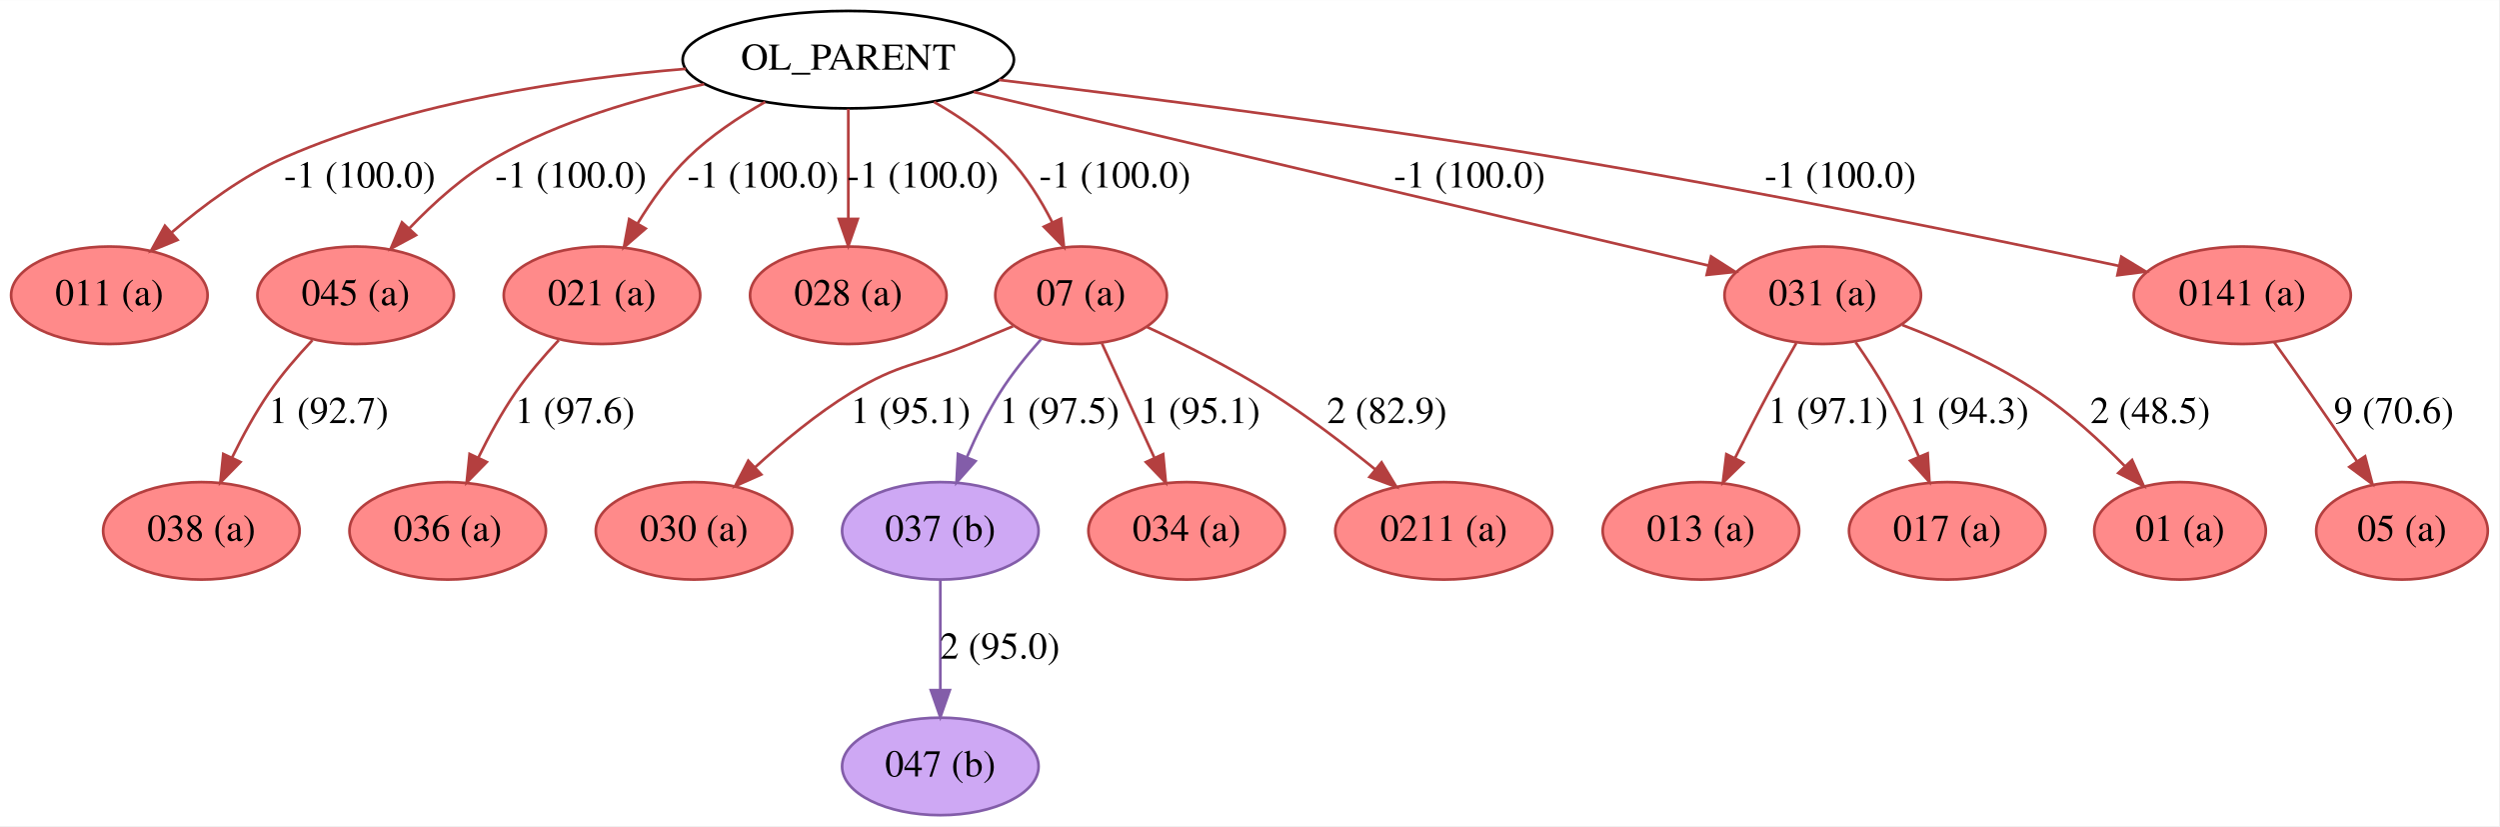
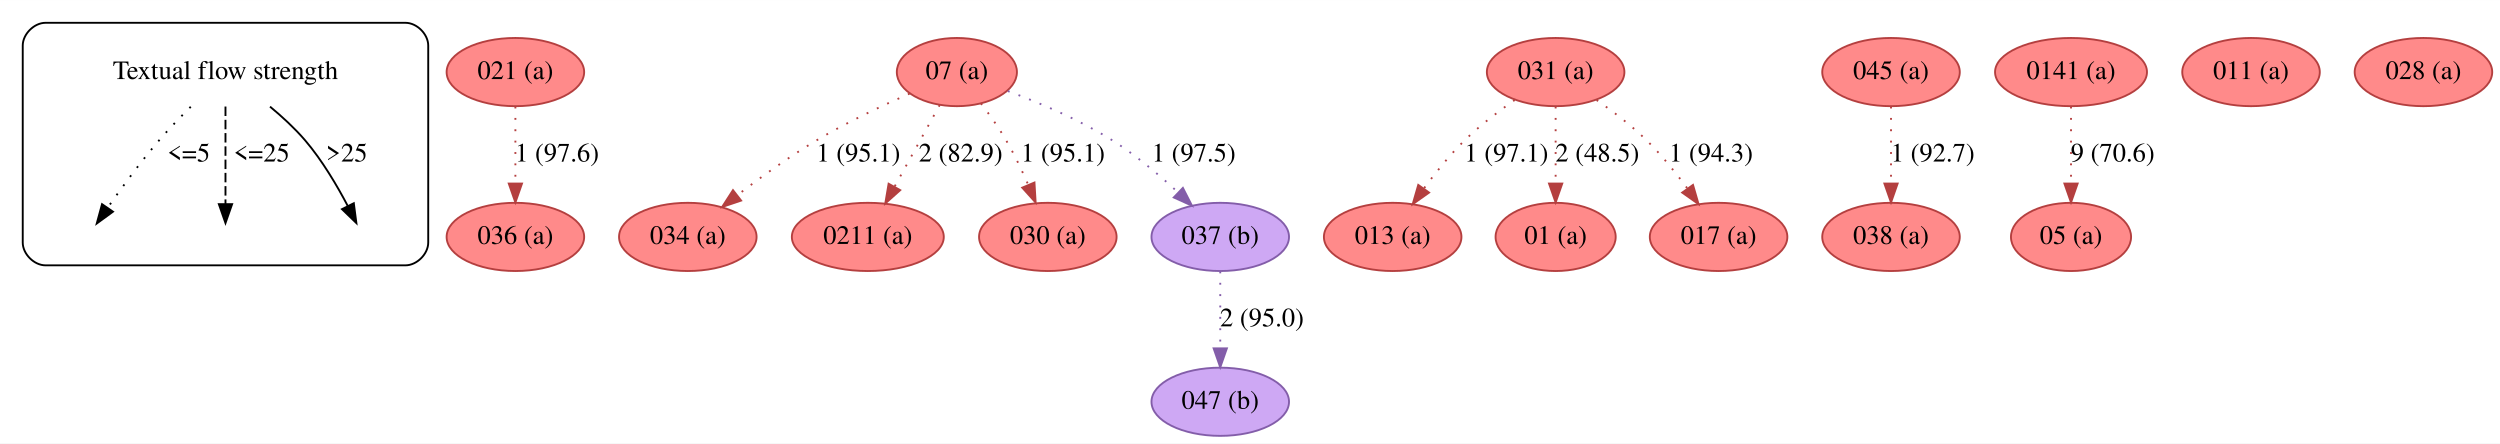
- <svg xmlns="http://www.w3.org/2000/svg" width="923pt" height="305pt" viewBox="0.00 0.00 923.24 305.00">
-   <g id="graph0" class="graph" transform="scale(1 1) rotate(0) translate(4 301)">
-     <polygon fill="white" stroke="none" points="-4,4 -4,-301 919.244,-301 919.244,4 -4,4" />
+ <svg xmlns="http://www.w3.org/2000/svg" width="1319pt" height="234pt" viewBox="0.00 0.00 1319.40 234.00">
+   <g id="graph0" class="graph" transform="scale(1 1) rotate(0) translate(4 230)">
+     <polygon fill="white" stroke="none" points="-4,4 -4,-230 1315.4,-230 1315.4,4 -4,4" />
+     <g id="clust1" class="cluster">
+       <path fill="none" stroke="black" d="M20,-90C20,-90 210,-90 210,-90 216,-90 222,-96 222,-102 222,-102 222,-206 222,-206 222,-212 216,-218 210,-218 210,-218 20,-218 20,-218 14,-218 8,-212 8,-206 8,-206 8,-102 8,-102 8,-96 14,-90 20,-90" />
+     </g>
    <g id="node1" class="node">
-       <ellipse fill="#ff8a8a" stroke="#b43f3f" cx="624.397" cy="-105" rx="36.294" ry="18" />
-       <text text-anchor="middle" x="624.397" y="-101.3" font-family="Times,serif" font-size="14.00">013 (a)</text>
+       <text text-anchor="middle" x="115" y="-188.3" font-family="Times,serif" font-size="14.00">Textual flow strength</text>
    </g>
-     <g id="node2" class="node">
-       <ellipse fill="#ff8a8a" stroke="#b43f3f" cx="36.397" cy="-192" rx="36.294" ry="18" />
-       <text text-anchor="middle" x="36.397" y="-188.3" font-family="Times,serif" font-size="14.00">011 (a)</text>
+     <g id="edge1" class="edge">
+       <path fill="none" stroke="black" stroke-dasharray="1,5" d="M96.666,-173.686C91.132,-168.194 85.161,-161.989 80,-156 70.171,-144.593 60.072,-130.779 52.914,-120.563" />
+       <polygon fill="black" stroke="black" points="55.614,-118.314 47.056,-112.068 49.851,-122.288 55.614,-118.314" />
+       <text text-anchor="middle" x="95.5" y="-144.8" font-family="Times,serif" font-size="14.00">&lt;=5  </text>
    </g>
-     <g id="node3" class="node">
-       <ellipse fill="#ff8a8a" stroke="#b43f3f" cx="715.397" cy="-105" rx="36.294" ry="18" />
-       <text text-anchor="middle" x="715.397" y="-101.3" font-family="Times,serif" font-size="14.00">017 (a)</text>
+     <g id="edge2" class="edge">
+       <path fill="none" stroke="black" stroke-dasharray="5,2" d="M115,-173.799C115,-158.794 115,-137.174 115,-122.409" />
+       <polygon fill="black" stroke="black" points="118.5,-122.293 115,-112.293 111.5,-122.293 118.5,-122.293" />
+       <text text-anchor="middle" x="134" y="-144.8" font-family="Times,serif" font-size="14.00">  &lt;=25</text>
    </g>
-     <g id="node4" class="node">
-       <ellipse fill="#ff8a8a" stroke="#b43f3f" cx="127.397" cy="-192" rx="36.294" ry="18" />
-       <text text-anchor="middle" x="127.397" y="-188.3" font-family="Times,serif" font-size="14.00">045 (a)</text>
+     <g id="edge3" class="edge">
+       <path fill="none" stroke="black" d="M138.503,-173.76C144.906,-168.462 151.567,-162.344 157,-156 166.087,-145.39 174.095,-131.689 179.546,-121.313" />
+       <polygon fill="black" stroke="black" points="182.722,-122.789 184.091,-112.283 176.469,-119.642 182.722,-122.789" />
+       <text text-anchor="middle" x="179" y="-144.8" font-family="Times,serif" font-size="14.00">&gt;25</text>
+     </g>
+     <g id="node5" class="node">
+       <ellipse fill="#ff8a8a" stroke="#b43f3f" cx="268" cy="-192" rx="36.294" ry="18" />
+       <text text-anchor="middle" x="268" y="-188.3" font-family="Times,serif" font-size="14.00">021 (a)</text>
+     </g>
+     <g id="node6" class="node">
+       <ellipse fill="#ff8a8a" stroke="#b43f3f" cx="268" cy="-105" rx="36.294" ry="18" />
+       <text text-anchor="middle" x="268" y="-101.3" font-family="Times,serif" font-size="14.00">036 (a)</text>
+     </g>
+     <g id="edge4" class="edge">
+       <path fill="none" stroke="#b43f3f" stroke-dasharray="1,5" d="M268,-173.799C268,-162.163 268,-146.548 268,-133.237" />
+       <polygon fill="#b43f3f" stroke="#b43f3f" points="271.5,-133.175 268,-123.175 264.5,-133.175 271.5,-133.175" />
+       <text text-anchor="middle" x="290" y="-144.8" font-family="Times,serif" font-size="14.00">1 (97.6)</text>
+     </g>
+     <g id="node7" class="node">
+       <ellipse fill="#ff8a8a" stroke="#b43f3f" cx="501" cy="-192" rx="31.695" ry="18" />
+       <text text-anchor="middle" x="501" y="-188.3" font-family="Times,serif" font-size="14.00">07 (a)</text>
+     </g>
+     <g id="node8" class="node">
+       <ellipse fill="#ff8a8a" stroke="#b43f3f" cx="359" cy="-105" rx="36.294" ry="18" />
+       <text text-anchor="middle" x="359" y="-101.3" font-family="Times,serif" font-size="14.00">034 (a)</text>
+     </g>
+     <g id="edge5" class="edge">
+       <path fill="none" stroke="#b43f3f" stroke-dasharray="1,5" d="M476.058,-180.64C461.411,-174.207 442.744,-165.393 427,-156 412.583,-147.399 397.452,-136.483 385.132,-127.046" />
+       <polygon fill="#b43f3f" stroke="#b43f3f" points="387.139,-124.173 377.096,-120.796 382.841,-129.698 387.139,-124.173" />
+       <text text-anchor="middle" x="449" y="-144.8" font-family="Times,serif" font-size="14.00">1 (95.1)</text>
+     </g>
+     <g id="node9" class="node">
+       <ellipse fill="#ff8a8a" stroke="#b43f3f" cx="454" cy="-105" rx="40.094" ry="18" />
+       <text text-anchor="middle" x="454" y="-101.3" font-family="Times,serif" font-size="14.00">0211 (a)</text>
+     </g>
+     <g id="edge6" class="edge">
+       <path fill="none" stroke="#b43f3f" stroke-dasharray="1,5" d="M491.938,-174.611C485.219,-162.46 475.93,-145.66 468.225,-131.725" />
+       <polygon fill="#b43f3f" stroke="#b43f3f" points="471.097,-129.686 463.195,-122.629 464.971,-133.073 471.097,-129.686" />
+       <text text-anchor="middle" x="503" y="-144.8" font-family="Times,serif" font-size="14.00">2 (82.9)</text>
+     </g>
+     <g id="node10" class="node">
+       <ellipse fill="#ff8a8a" stroke="#b43f3f" cx="549" cy="-105" rx="36.294" ry="18" />
+       <text text-anchor="middle" x="549" y="-101.3" font-family="Times,serif" font-size="14.00">030 (a)</text>
+     </g>
+     <g id="edge7" class="edge">
+       <path fill="none" stroke="#b43f3f" stroke-dasharray="1,5" d="M513.693,-175.487C518.203,-169.587 523.119,-162.674 527,-156 531.291,-148.622 535.284,-140.251 538.658,-132.498" />
+       <polygon fill="#b43f3f" stroke="#b43f3f" points="541.947,-133.706 542.577,-123.13 535.489,-131.004 541.947,-133.706" />
+       <text text-anchor="middle" x="557" y="-144.8" font-family="Times,serif" font-size="14.00">1 (95.1)</text>
+     </g>
+     <g id="node11" class="node">
+       <ellipse fill="#cea8f4" stroke="#835da9" cx="640" cy="-105" rx="36.294" ry="18" />
+       <text text-anchor="middle" x="640" y="-101.3" font-family="Times,serif" font-size="14.00">037 (b)</text>
+     </g>
+     <g id="edge8" class="edge">
+       <path fill="none" stroke="#835da9" stroke-dasharray="1,5" d="M527.908,-181.98C544.447,-175.849 565.708,-166.883 583,-156 595.307,-148.254 607.606,-137.883 617.613,-128.594" />
+       <polygon fill="#835da9" stroke="#835da9" points="620.284,-130.883 625.103,-121.448 615.452,-125.819 620.284,-130.883" />
+       <text text-anchor="middle" x="626" y="-144.8" font-family="Times,serif" font-size="14.00">1 (97.5)</text>
+     </g>
+     <g id="node20" class="node">
+       <ellipse fill="#cea8f4" stroke="#835da9" cx="640" cy="-18" rx="36.294" ry="18" />
+       <text text-anchor="middle" x="640" y="-14.3" font-family="Times,serif" font-size="14.00">047 (b)</text>
+     </g>
+     <g id="edge14" class="edge">
+       <path fill="none" stroke="#835da9" stroke-dasharray="1,5" d="M640,-86.799C640,-75.163 640,-59.548 640,-46.237" />
+       <polygon fill="#835da9" stroke="#835da9" points="643.5,-46.175 640,-36.175 636.5,-46.175 643.5,-46.175" />
+       <text text-anchor="middle" x="662" y="-57.8" font-family="Times,serif" font-size="14.00">2 (95.0)</text>
+     </g>
+     <g id="node12" class="node">
+       <ellipse fill="#ff8a8a" stroke="#b43f3f" cx="817" cy="-192" rx="36.294" ry="18" />
+       <text text-anchor="middle" x="817" y="-188.3" font-family="Times,serif" font-size="14.00">031 (a)</text>
    </g>
    <g id="node13" class="node">
-       <ellipse fill="#ff8a8a" stroke="#b43f3f" cx="70.397" cy="-105" rx="36.294" ry="18" />
-       <text text-anchor="middle" x="70.397" y="-101.3" font-family="Times,serif" font-size="14.00">038 (a)</text>
+       <ellipse fill="#ff8a8a" stroke="#b43f3f" cx="731" cy="-105" rx="36.294" ry="18" />
+       <text text-anchor="middle" x="731" y="-101.3" font-family="Times,serif" font-size="14.00">013 (a)</text>
    </g>
-     <g id="edge1" class="edge">
-       <path fill="none" stroke="#b43f3f" d="M111.426,-175.408C105.963,-169.61 100.06,-162.785 95.397,-156 90.316,-148.608 85.646,-140.036 81.751,-132.1" />
-       <polygon fill="#b43f3f" stroke="#b43f3f" points="84.829,-130.421 77.41,-122.858 78.493,-133.397 84.829,-130.421" />
-       <text text-anchor="middle" x="117.397" y="-144.8" font-family="Times,serif" font-size="14.00">1 (92.7)</text>
+     <g id="edge9" class="edge">
+       <path fill="none" stroke="#b43f3f" stroke-dasharray="1,5" d="M795.396,-177.25C786.74,-171.245 776.954,-163.798 769,-156 761.175,-148.329 753.638,-138.975 747.368,-130.442" />
+       <polygon fill="#b43f3f" stroke="#b43f3f" points="750.206,-128.394 741.557,-122.275 744.503,-132.452 750.206,-128.394" />
+       <text text-anchor="middle" x="791" y="-144.8" font-family="Times,serif" font-size="14.00">1 (97.1)</text>
    </g>
-     <g id="node5" class="node">
-       <ellipse fill="#ff8a8a" stroke="#b43f3f" cx="218.397" cy="-192" rx="36.294" ry="18" />
-       <text text-anchor="middle" x="218.397" y="-188.3" font-family="Times,serif" font-size="14.00">021 (a)</text>
+     <g id="node14" class="node">
+       <ellipse fill="#ff8a8a" stroke="#b43f3f" cx="817" cy="-105" rx="31.695" ry="18" />
+       <text text-anchor="middle" x="817" y="-101.3" font-family="Times,serif" font-size="14.00">01 (a)</text>
    </g>
-     <g id="node9" class="node">
-       <ellipse fill="#ff8a8a" stroke="#b43f3f" cx="161.397" cy="-105" rx="36.294" ry="18" />
-       <text text-anchor="middle" x="161.397" y="-101.3" font-family="Times,serif" font-size="14.00">036 (a)</text>
-     </g>
-     <g id="edge2" class="edge">
-       <path fill="none" stroke="#b43f3f" d="M202.426,-175.408C196.963,-169.61 191.06,-162.785 186.397,-156 181.316,-148.608 176.646,-140.036 172.751,-132.1" />
-       <polygon fill="#b43f3f" stroke="#b43f3f" points="175.829,-130.421 168.41,-122.858 169.493,-133.397 175.829,-130.421" />
-       <text text-anchor="middle" x="208.397" y="-144.8" font-family="Times,serif" font-size="14.00">1 (97.6)</text>
-     </g>
-     <g id="node6" class="node">
-       <ellipse fill="#ff8a8a" stroke="#b43f3f" cx="252.397" cy="-105" rx="36.294" ry="18" />
-       <text text-anchor="middle" x="252.397" y="-101.3" font-family="Times,serif" font-size="14.00">030 (a)</text>
-     </g>
-     <g id="node7" class="node">
-       <ellipse fill="#ff8a8a" stroke="#b43f3f" cx="309.397" cy="-192" rx="36.294" ry="18" />
-       <text text-anchor="middle" x="309.397" y="-188.3" font-family="Times,serif" font-size="14.00">028 (a)</text>
-     </g>
-     <g id="node8" class="node">
-       <ellipse fill="#ff8a8a" stroke="#b43f3f" cx="883.397" cy="-105" rx="31.695" ry="18" />
-       <text text-anchor="middle" x="883.397" y="-101.3" font-family="Times,serif" font-size="14.00">05 (a)</text>
-     </g>
-     <g id="node10" class="node">
-       <ellipse fill="#ff8a8a" stroke="#b43f3f" cx="395.397" cy="-192" rx="31.695" ry="18" />
-       <text text-anchor="middle" x="395.397" y="-188.3" font-family="Times,serif" font-size="14.00">07 (a)</text>
-     </g>
-     <g id="edge5" class="edge">
-       <path fill="none" stroke="#b43f3f" d="M370.253,-180.552C365.014,-178.382 359.527,-176.113 354.397,-174 334.86,-165.954 328.411,-167.042 310.397,-156 297.751,-148.249 285.113,-137.758 274.876,-128.387" />
-       <polygon fill="#b43f3f" stroke="#b43f3f" points="277.239,-125.804 267.556,-121.503 272.443,-130.904 277.239,-125.804" />
-       <text text-anchor="middle" x="332.397" y="-144.8" font-family="Times,serif" font-size="14.00">1 (95.1)</text>
-     </g>
-     <g id="node11" class="node">
-       <ellipse fill="#cea8f4" stroke="#835da9" cx="343.397" cy="-105" rx="36.294" ry="18" />
-       <text text-anchor="middle" x="343.397" y="-101.3" font-family="Times,serif" font-size="14.00">037 (b)</text>
-     </g>
-     <g id="edge3" class="edge">
-       <path fill="none" stroke="#835da9" d="M380.609,-175.742C375.389,-169.869 369.744,-162.909 365.397,-156 360.781,-148.663 356.656,-140.191 353.261,-132.329" />
-       <polygon fill="#835da9" stroke="#835da9" points="356.399,-130.756 349.368,-122.83 349.921,-133.411 356.399,-130.756" />
-       <text text-anchor="middle" x="387.397" y="-144.8" font-family="Times,serif" font-size="14.00">1 (97.5)</text>
+     <g id="edge10" class="edge">
+       <path fill="none" stroke="#b43f3f" stroke-dasharray="1,5" d="M817,-173.799C817,-162.163 817,-146.548 817,-133.237" />
+       <polygon fill="#b43f3f" stroke="#b43f3f" points="820.5,-133.175 817,-123.175 813.5,-133.175 820.5,-133.175" />
+       <text text-anchor="middle" x="839" y="-144.8" font-family="Times,serif" font-size="14.00">2 (48.5)</text>
    </g>
    <g id="node15" class="node">
-       <ellipse fill="#ff8a8a" stroke="#b43f3f" cx="434.397" cy="-105" rx="36.294" ry="18" />
-       <text text-anchor="middle" x="434.397" y="-101.3" font-family="Times,serif" font-size="14.00">034 (a)</text>
+       <ellipse fill="#ff8a8a" stroke="#b43f3f" cx="903" cy="-105" rx="36.294" ry="18" />
+       <text text-anchor="middle" x="903" y="-101.3" font-family="Times,serif" font-size="14.00">017 (a)</text>
    </g>
-     <g id="edge6" class="edge">
-       <path fill="none" stroke="#b43f3f" d="M403.102,-174.207C408.604,-162.216 416.112,-145.851 422.395,-132.157" />
-       <polygon fill="#b43f3f" stroke="#b43f3f" points="425.718,-133.307 426.708,-122.758 419.356,-130.388 425.718,-133.307" />
-       <text text-anchor="middle" x="439.397" y="-144.8" font-family="Times,serif" font-size="14.00">1 (95.1)</text>
+     <g id="edge11" class="edge">
+       <path fill="none" stroke="#b43f3f" stroke-dasharray="1,5" d="M838.604,-177.25C847.26,-171.245 857.046,-163.798 865,-156 872.825,-148.329 880.362,-138.975 886.632,-130.442" />
+       <polygon fill="#b43f3f" stroke="#b43f3f" points="889.497,-132.452 892.443,-122.275 883.794,-128.394 889.497,-132.452" />
+       <text text-anchor="middle" x="899" y="-144.8" font-family="Times,serif" font-size="14.00">1 (94.3)</text>
+     </g>
+     <g id="node16" class="node">
+       <ellipse fill="#ff8a8a" stroke="#b43f3f" cx="994" cy="-192" rx="36.294" ry="18" />
+       <text text-anchor="middle" x="994" y="-188.3" font-family="Times,serif" font-size="14.00">045 (a)</text>
+     </g>
+     <g id="node17" class="node">
+       <ellipse fill="#ff8a8a" stroke="#b43f3f" cx="994" cy="-105" rx="36.294" ry="18" />
+       <text text-anchor="middle" x="994" y="-101.3" font-family="Times,serif" font-size="14.00">038 (a)</text>
+     </g>
+     <g id="edge12" class="edge">
+       <path fill="none" stroke="#b43f3f" stroke-dasharray="1,5" d="M994,-173.799C994,-162.163 994,-146.548 994,-133.237" />
+       <polygon fill="#b43f3f" stroke="#b43f3f" points="997.5,-133.175 994,-123.175 990.5,-133.175 997.5,-133.175" />
+       <text text-anchor="middle" x="1016" y="-144.8" font-family="Times,serif" font-size="14.00">1 (92.7)</text>
+     </g>
+     <g id="node18" class="node">
+       <ellipse fill="#ff8a8a" stroke="#b43f3f" cx="1089" cy="-192" rx="40.094" ry="18" />
+       <text text-anchor="middle" x="1089" y="-188.3" font-family="Times,serif" font-size="14.00">0141 (a)</text>
    </g>
    <g id="node19" class="node">
-       <ellipse fill="#ff8a8a" stroke="#b43f3f" cx="529.397" cy="-105" rx="40.094" ry="18" />
-       <text text-anchor="middle" x="529.397" y="-101.3" font-family="Times,serif" font-size="14.00">0211 (a)</text>
-     </g>
-     <g id="edge4" class="edge">
-       <path fill="none" stroke="#b43f3f" d="M419.694,-180.315C433.467,-173.902 450.808,-165.216 465.397,-156 478.73,-147.577 492.63,-136.969 504.056,-127.694" />
-       <polygon fill="#b43f3f" stroke="#b43f3f" points="506.409,-130.29 511.895,-121.226 501.954,-124.891 506.409,-130.29" />
-       <text text-anchor="middle" x="508.397" y="-144.8" font-family="Times,serif" font-size="14.00">2 (82.9)</text>
-     </g>
-     <g id="node12" class="node">
-       <ellipse fill="#cea8f4" stroke="#835da9" cx="343.397" cy="-18" rx="36.294" ry="18" />
-       <text text-anchor="middle" x="343.397" y="-14.3" font-family="Times,serif" font-size="14.00">047 (b)</text>
-     </g>
-     <g id="edge7" class="edge">
-       <path fill="none" stroke="#835da9" d="M343.397,-86.799C343.397,-75.163 343.397,-59.548 343.397,-46.237" />
-       <polygon fill="#835da9" stroke="#835da9" points="346.897,-46.175 343.397,-36.175 339.897,-46.175 346.897,-46.175" />
-       <text text-anchor="middle" x="365.397" y="-57.8" font-family="Times,serif" font-size="14.00">2 (95.0)</text>
-     </g>
-     <g id="node14" class="node">
-       <ellipse fill="none" stroke="black" cx="309.397" cy="-279" rx="61.189" ry="18" />
-       <text text-anchor="middle" x="309.397" y="-275.3" font-family="Times,serif" font-size="14.00">OL_PARENT</text>
-     </g>
-     <g id="edge10" class="edge">
-       <path fill="none" stroke="#b43f3f" d="M249.382,-275.614C206.604,-272.099 148.557,-263.565 101.397,-243 86.022,-236.296 71.032,-225.173 59.329,-215.118" />
-       <polygon fill="#b43f3f" stroke="#b43f3f" points="61.581,-212.437 51.787,-208.395 56.923,-217.662 61.581,-212.437" />
-       <text text-anchor="middle" x="128.897" y="-231.8" font-family="Times,serif" font-size="14.00">-1 (100.0)</text>
-     </g>
-     <g id="edge11" class="edge">
-       <path fill="none" stroke="#b43f3f" d="M256.143,-269.947C231.657,-264.704 202.899,-256.282 179.397,-243 167.471,-236.26 156.244,-226.153 147.295,-216.785" />
-       <polygon fill="#b43f3f" stroke="#b43f3f" points="149.677,-214.204 140.349,-209.181 144.509,-218.925 149.677,-214.204" />
-       <text text-anchor="middle" x="206.897" y="-231.8" font-family="Times,serif" font-size="14.00">-1 (100.0)</text>
-     </g>
-     <g id="edge12" class="edge">
-       <path fill="none" stroke="#b43f3f" d="M278.698,-263.386C268.969,-257.855 258.617,-250.946 250.397,-243 243.105,-235.951 236.691,-226.933 231.557,-218.502" />
-       <polygon fill="#b43f3f" stroke="#b43f3f" points="234.521,-216.635 226.507,-209.704 228.449,-220.119 234.521,-216.635" />
-       <text text-anchor="middle" x="277.897" y="-231.8" font-family="Times,serif" font-size="14.00">-1 (100.0)</text>
-     </g>
-     <g id="edge9" class="edge">
-       <path fill="none" stroke="#b43f3f" d="M309.397,-260.799C309.397,-249.163 309.397,-233.548 309.397,-220.237" />
-       <polygon fill="#b43f3f" stroke="#b43f3f" points="312.897,-220.175 309.397,-210.175 305.897,-220.175 312.897,-220.175" />
-       <text text-anchor="middle" x="336.897" y="-231.8" font-family="Times,serif" font-size="14.00">-1 (100.0)</text>
-     </g>
-     <g id="edge8" class="edge">
-       <path fill="none" stroke="#b43f3f" d="M341.058,-263.391C350.627,-257.938 360.642,-251.074 368.397,-243 375.05,-236.073 380.548,-227.183 384.807,-218.825" />
-       <polygon fill="#b43f3f" stroke="#b43f3f" points="387.988,-220.286 389.085,-209.748 381.656,-217.302 387.988,-220.286" />
-       <text text-anchor="middle" x="407.897" y="-231.8" font-family="Times,serif" font-size="14.00">-1 (100.0)</text>
-     </g>
-     <g id="node16" class="node">
-       <ellipse fill="#ff8a8a" stroke="#b43f3f" cx="669.397" cy="-192" rx="36.294" ry="18" />
-       <text text-anchor="middle" x="669.397" y="-188.3" font-family="Times,serif" font-size="14.00">031 (a)</text>
-     </g>
-     <g id="edge14" class="edge">
-       <path fill="none" stroke="#b43f3f" d="M355.723,-267.062C426.169,-250.429 559.194,-219.02 627.138,-202.978" />
-       <polygon fill="#b43f3f" stroke="#b43f3f" points="628.142,-206.337 637.07,-200.633 626.534,-199.524 628.142,-206.337" />
-       <text text-anchor="middle" x="538.897" y="-231.8" font-family="Times,serif" font-size="14.00">-1 (100.0)</text>
-     </g>
-     <g id="node17" class="node">
-       <ellipse fill="#ff8a8a" stroke="#b43f3f" cx="824.397" cy="-192" rx="40.094" ry="18" />
-       <text text-anchor="middle" x="824.397" y="-188.3" font-family="Times,serif" font-size="14.00">0141 (a)</text>
+       <ellipse fill="#ff8a8a" stroke="#b43f3f" cx="1089" cy="-105" rx="31.695" ry="18" />
+       <text text-anchor="middle" x="1089" y="-101.3" font-family="Times,serif" font-size="14.00">05 (a)</text>
    </g>
    <g id="edge13" class="edge">
-       <path fill="none" stroke="#b43f3f" d="M365.041,-271.537C417.982,-265.152 499.806,-254.67 570.397,-243 643.615,-230.896 728.055,-213.604 778.778,-202.853" />
-       <polygon fill="#b43f3f" stroke="#b43f3f" points="779.714,-206.232 788.767,-200.728 778.257,-199.385 779.714,-206.232" />
-       <text text-anchor="middle" x="675.897" y="-231.8" font-family="Times,serif" font-size="14.00">-1 (100.0)</text>
+       <path fill="none" stroke="#b43f3f" stroke-dasharray="1,5" d="M1089,-173.799C1089,-162.163 1089,-146.548 1089,-133.237" />
+       <polygon fill="#b43f3f" stroke="#b43f3f" points="1092.5,-133.175 1089,-123.175 1085.5,-133.175 1092.5,-133.175" />
+       <text text-anchor="middle" x="1111" y="-144.8" font-family="Times,serif" font-size="14.00">9 (70.6)</text>
    </g>
-     <g id="edge17" class="edge">
-       <path fill="none" stroke="#b43f3f" d="M659.644,-174.371C656.322,-168.593 652.633,-162.047 649.397,-156 645.229,-148.213 640.866,-139.645 636.972,-131.834" />
-       <polygon fill="#b43f3f" stroke="#b43f3f" points="640.069,-130.2 632.5,-122.785 633.793,-133.301 640.069,-130.2" />
-       <text text-anchor="middle" x="671.397" y="-144.8" font-family="Times,serif" font-size="14.00">1 (97.1)</text>
+     <g id="node21" class="node">
+       <ellipse fill="#ff8a8a" stroke="#b43f3f" cx="1184" cy="-192" rx="36.294" ry="18" />
+       <text text-anchor="middle" x="1184" y="-188.3" font-family="Times,serif" font-size="14.00">011 (a)</text>
    </g>
-     <g id="edge16" class="edge">
-       <path fill="none" stroke="#b43f3f" d="M681.526,-174.67C685.546,-168.917 689.886,-162.309 693.397,-156 697.547,-148.542 701.498,-140.148 704.877,-132.398" />
-       <polygon fill="#b43f3f" stroke="#b43f3f" points="708.161,-133.619 708.824,-123.044 701.712,-130.897 708.161,-133.619" />
-       <text text-anchor="middle" x="723.397" y="-144.8" font-family="Times,serif" font-size="14.00">1 (94.3)</text>
-     </g>
-     <g id="node18" class="node">
-       <ellipse fill="#ff8a8a" stroke="#b43f3f" cx="801.397" cy="-105" rx="31.695" ry="18" />
-       <text text-anchor="middle" x="801.397" y="-101.3" font-family="Times,serif" font-size="14.00">01 (a)</text>
-     </g>
-     <g id="edge15" class="edge">
-       <path fill="none" stroke="#b43f3f" d="M698.805,-181.011C714.509,-174.983 733.767,-166.445 749.397,-156 760.786,-148.389 771.935,-138.155 780.971,-128.928" />
-       <polygon fill="#b43f3f" stroke="#b43f3f" points="783.679,-131.158 788.022,-121.494 778.601,-126.341 783.679,-131.158" />
-       <text text-anchor="middle" x="790.397" y="-144.8" font-family="Times,serif" font-size="14.00">2 (48.5)</text>
-     </g>
-     <g id="edge18" class="edge">
-       <path fill="none" stroke="#b43f3f" d="M836.176,-174.674C840.378,-168.807 845.127,-162.126 849.397,-156 855.127,-147.778 861.312,-138.735 866.816,-130.627" />
-       <polygon fill="#b43f3f" stroke="#b43f3f" points="869.76,-132.521 872.466,-122.278 863.963,-128.598 869.76,-132.521" />
-       <text text-anchor="middle" x="880.397" y="-144.8" font-family="Times,serif" font-size="14.00">9 (70.6)</text>
+     <g id="node22" class="node">
+       <ellipse fill="#ff8a8a" stroke="#b43f3f" cx="1275" cy="-192" rx="36.294" ry="18" />
+       <text text-anchor="middle" x="1275" y="-188.3" font-family="Times,serif" font-size="14.00">028 (a)</text>
    </g>
  </g>
</svg>
